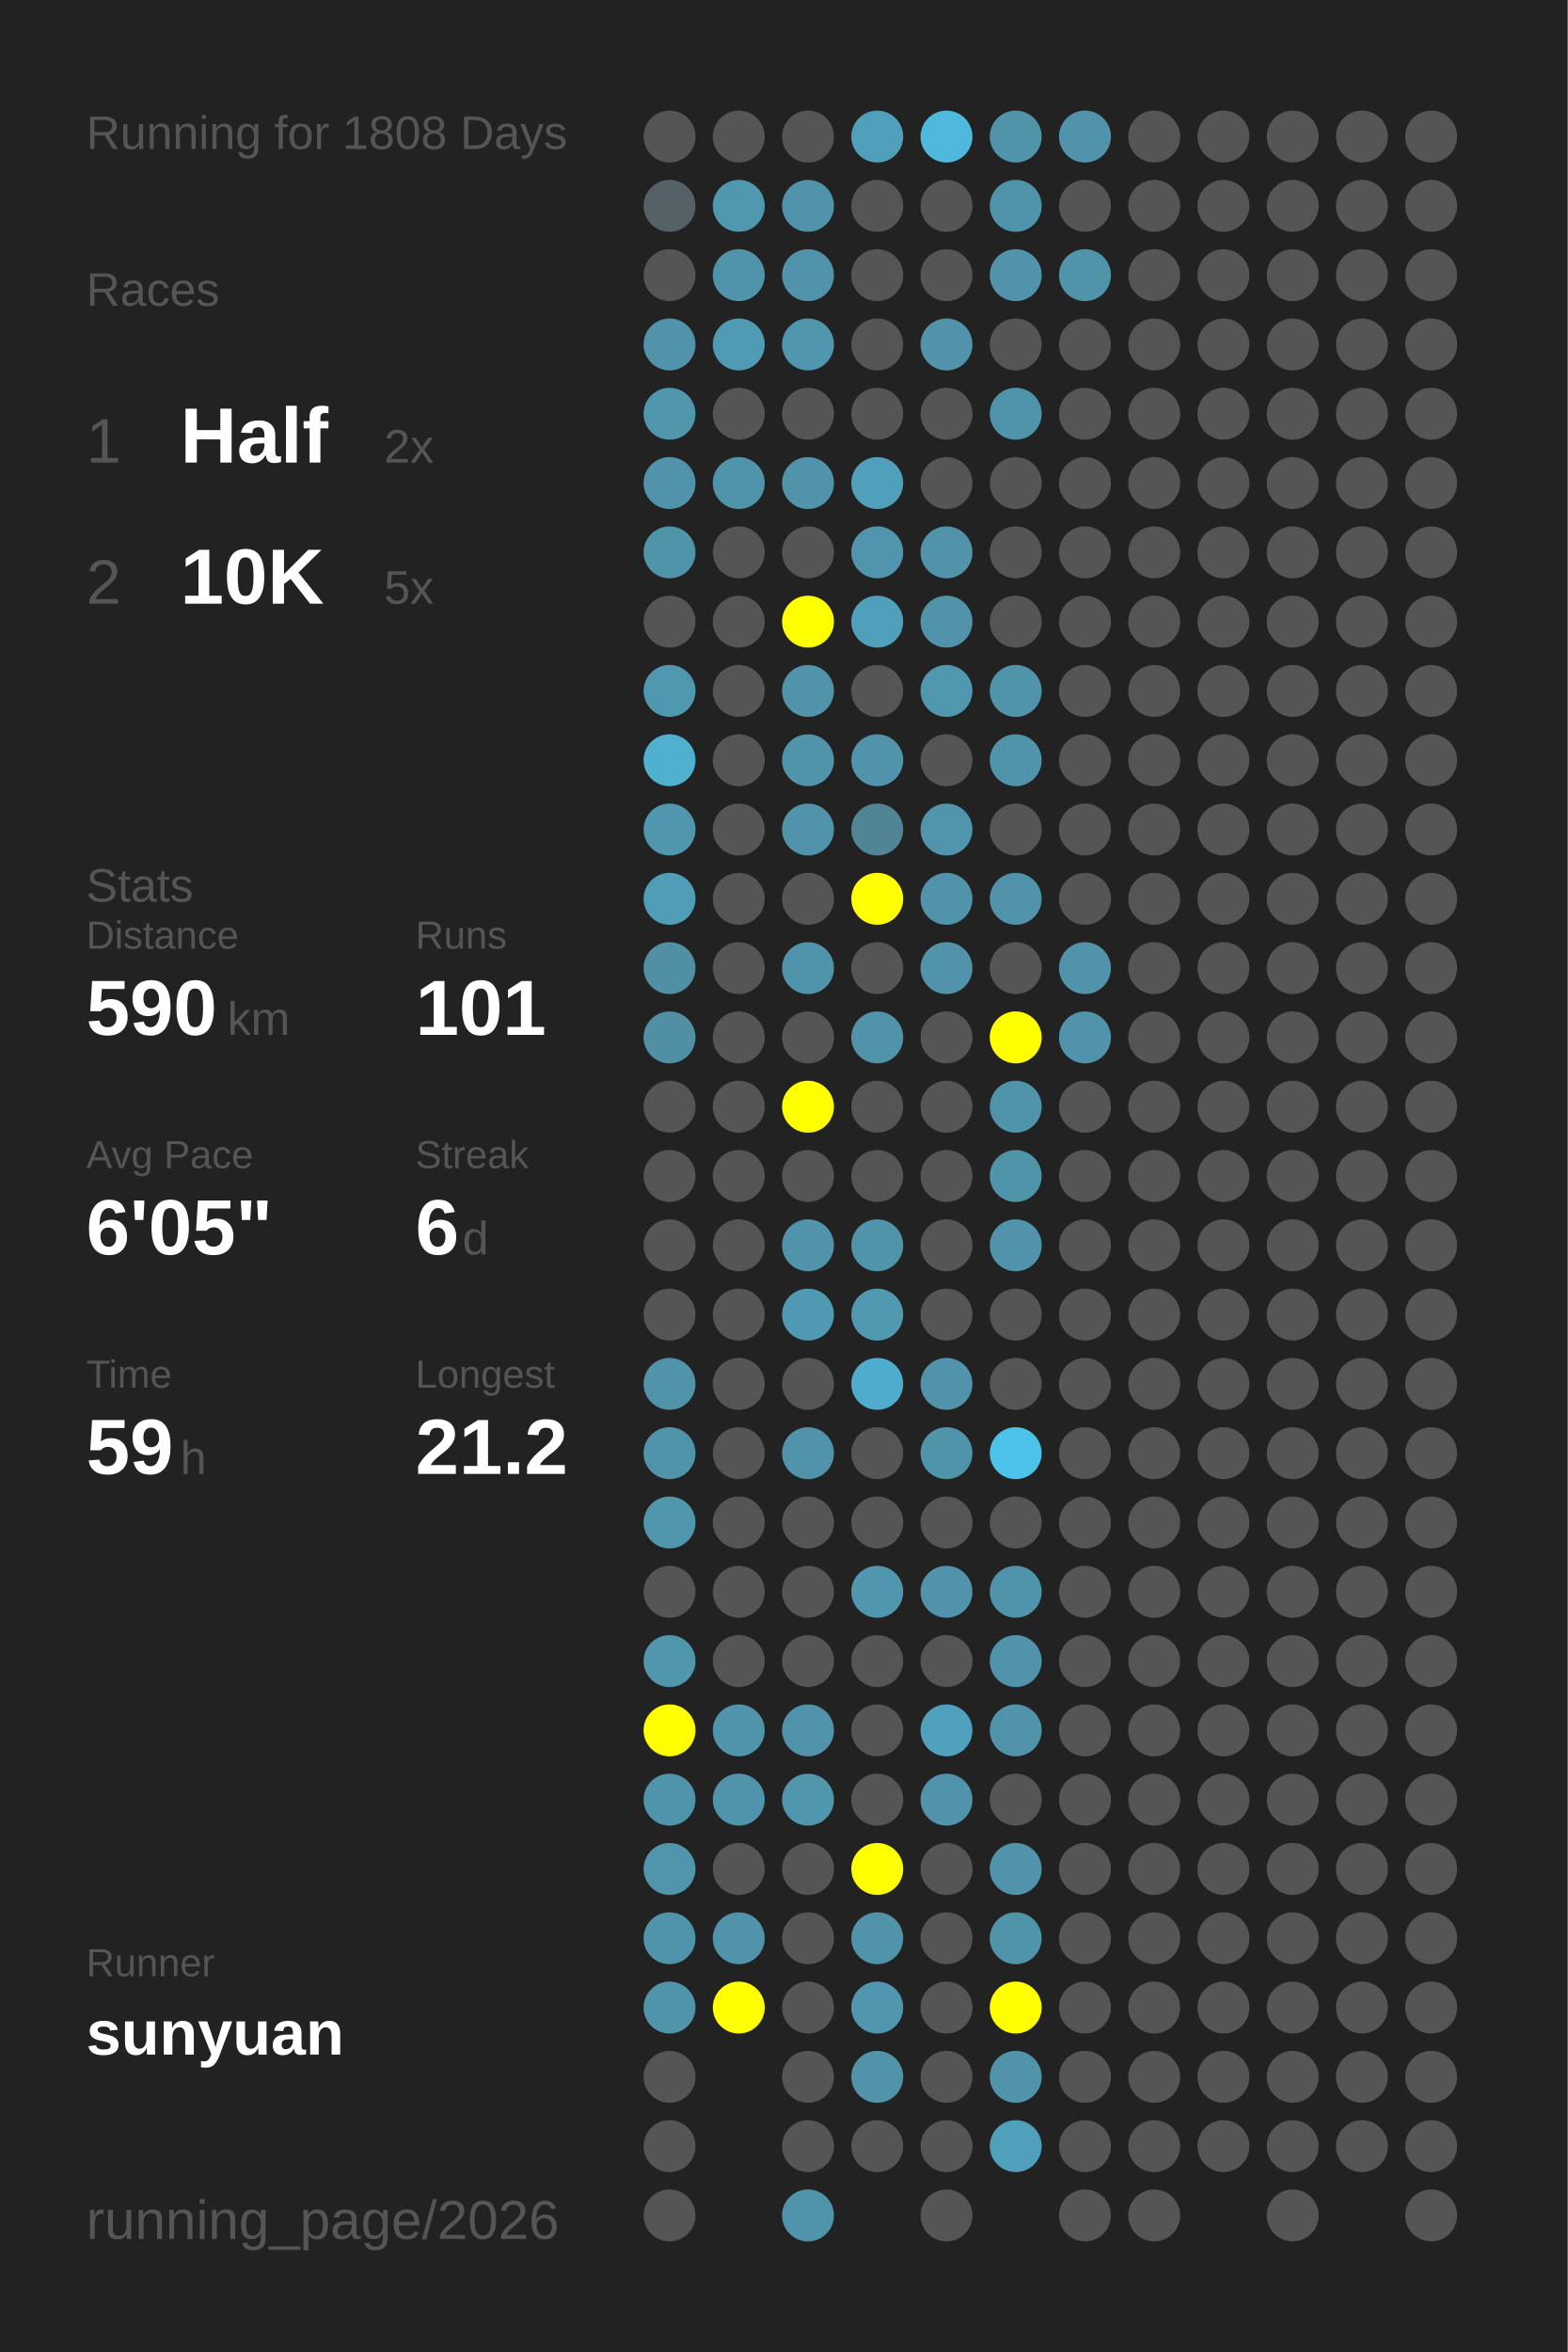
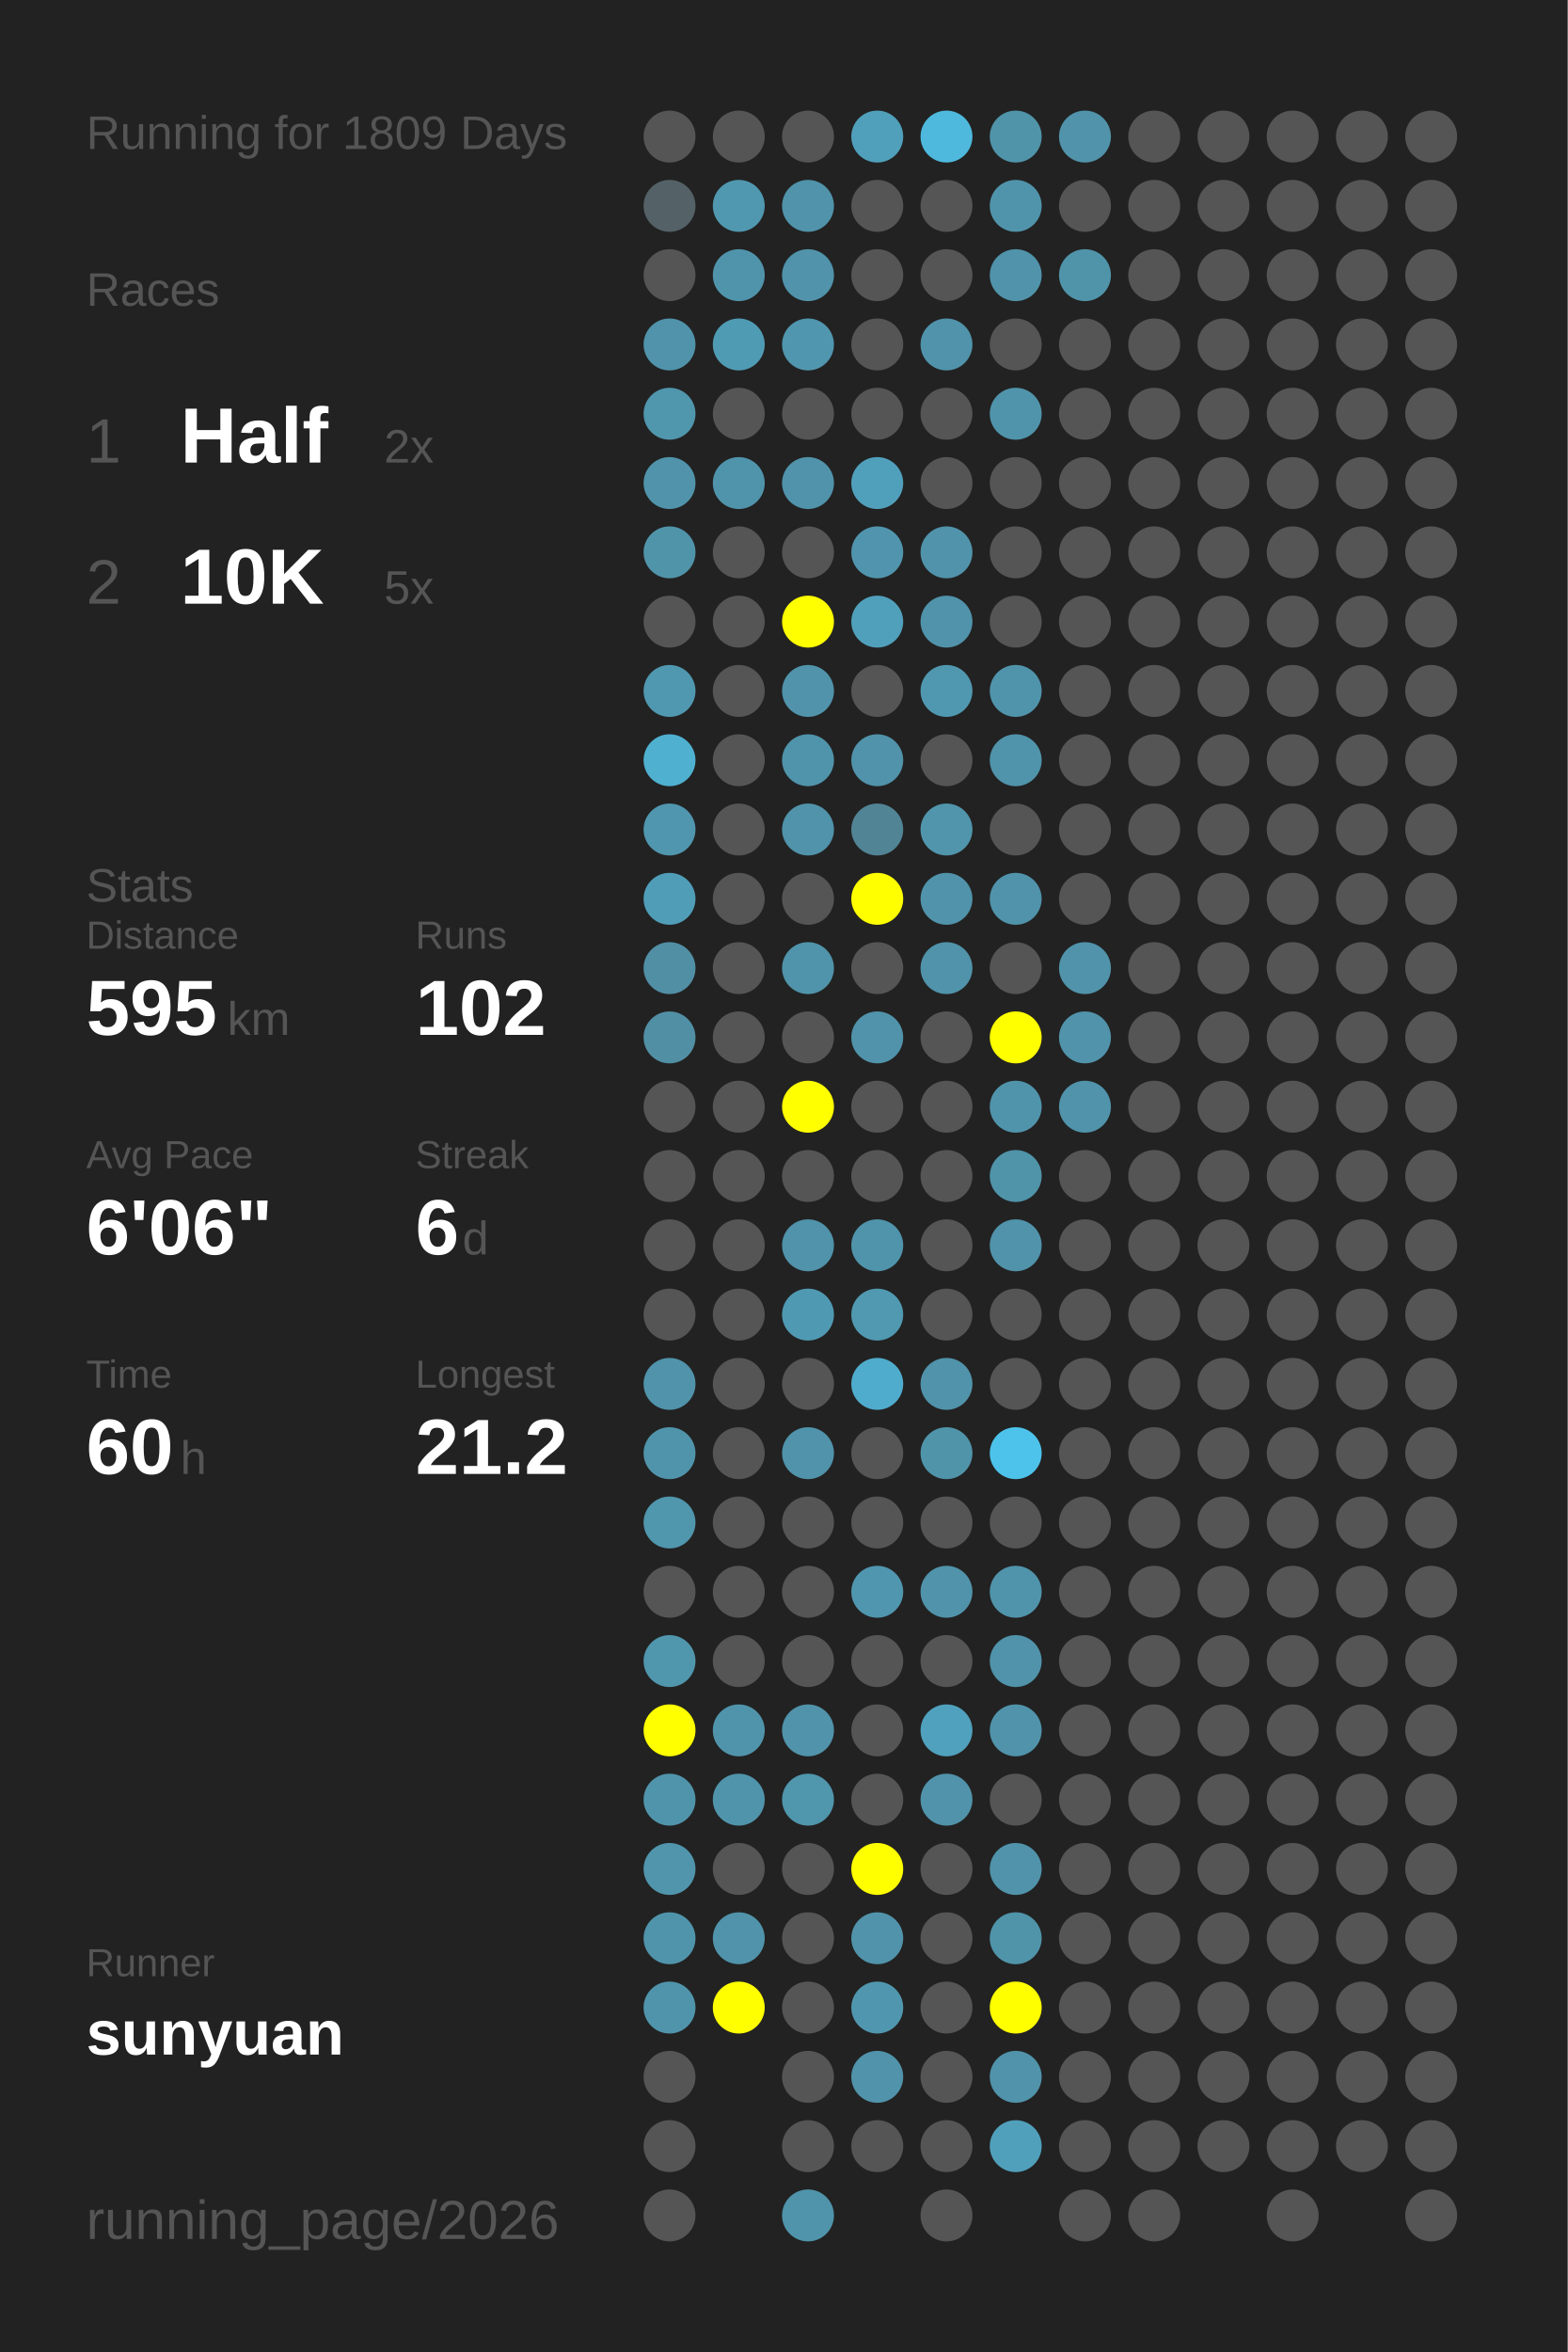
<svg xmlns="http://www.w3.org/2000/svg" baseProfile="full" height="300mm" version="1.1" viewBox="0,0,200,300" width="200mm">
  <defs />
  <rect fill="#222222" height="300" width="200" x="0" y="0" />
-   <text fill="#555555" style="font-size:6px; font-family:Arial;" x="11" y="19">Running for 1808 Days</text>
+   <text fill="#555555" style="font-size:6px; font-family:Arial;" x="11" y="19">Running for 1809 Days</text>
  <text fill="#555555" style="font-size:6px; font-family:Arial;" x="11" y="39">Races</text>
  <text fill="#555555" style="font-size:8px; font-family:Arial;" x="11" y="59">1</text>
  <text fill="#FFFFFF" style="font-size:10px; font-family:Arial; font-weight:bold;" x="23" y="59">Half</text>
  <text fill="#555555" style="font-size:6px; font-family:Arial;" x="49" y="59">2x</text>
  <text fill="#555555" style="font-size:8px; font-family:Arial;" x="11" y="77">2</text>
  <text fill="#FFFFFF" style="font-size:10px; font-family:Arial; font-weight:bold;" x="23" y="77">10K</text>
  <text fill="#555555" style="font-size:6px; font-family:Arial;" x="49" y="77">5x</text>
  <text fill="#555555" style="font-size:6px; font-family:Arial;" x="11" y="115">Stats</text>
  <text fill="#555555" style="font-size:5px; font-family:Arial;" x="11" y="121">Distance</text>
-   <text fill="#FFFFFF" style="font-size:10px; font-family:Arial; font-weight:bold;" x="11" y="132">590</text>
+   <text fill="#FFFFFF" style="font-size:10px; font-family:Arial; font-weight:bold;" x="11" y="132">595</text>
  <text fill="#555555" style="font-size:6px; font-family:Arial;" x="29" y="132">km</text>
  <text fill="#555555" style="font-size:5px; font-family:Arial;" x="53" y="121">Runs</text>
-   <text fill="#FFFFFF" style="font-size:10px; font-family:Arial; font-weight:bold;" x="53" y="132">101</text>
+   <text fill="#FFFFFF" style="font-size:10px; font-family:Arial; font-weight:bold;" x="53" y="132">102</text>
  <text fill="#555555" style="font-size:5px; font-family:Arial;" x="11" y="149">Avg Pace</text>
-   <text fill="#FFFFFF" style="font-size:10px; font-family:Arial; font-weight:bold;" x="11" y="160">6'05"</text>
+   <text fill="#FFFFFF" style="font-size:10px; font-family:Arial; font-weight:bold;" x="11" y="160">6'06"</text>
  <text fill="#555555" style="font-size:5px; font-family:Arial;" x="53" y="149">Streak</text>
  <text fill="#FFFFFF" style="font-size:10px; font-family:Arial; font-weight:bold;" x="53" y="160">6</text>
  <text fill="#555555" style="font-size:6px; font-family:Arial;" x="59" y="160">d</text>
  <text fill="#555555" style="font-size:5px; font-family:Arial;" x="11" y="177">Time</text>
-   <text fill="#FFFFFF" style="font-size:10px; font-family:Arial; font-weight:bold;" x="11" y="188">59</text>
+   <text fill="#FFFFFF" style="font-size:10px; font-family:Arial; font-weight:bold;" x="11" y="188">60</text>
  <text fill="#555555" style="font-size:6px; font-family:Arial;" x="23" y="188">h</text>
  <text fill="#555555" style="font-size:5px; font-family:Arial;" x="53" y="177">Longest</text>
  <text fill="#FFFFFF" style="font-size:10px; font-family:Arial; font-weight:bold;" x="53" y="188">21.2</text>
  <text fill="#555555" style="font-size:5px; font-family:Arial;" x="11" y="252.065">Runner</text>
  <text fill="#FFFFFF" style="font-size:8px; font-family:Arial; font-weight:bold;" x="11" y="262.065">sunyuan</text>
  <text fill="#555555" style="font-size:7px; font-family:Arial;" x="11" y="285.581">running_page/2026</text>
  <circle cx="85.417" cy="17.419" fill="#555555" r="3.312" />
  <circle cx="85.417" cy="26.258" fill="#546166" r="3.312" />
  <circle cx="85.417" cy="35.097" fill="#555555" r="3.312" />
  <circle cx="85.417" cy="43.935" fill="#5093aa" r="3.312" />
  <circle cx="85.417" cy="52.774" fill="#5096ad" r="3.312" />
  <circle cx="85.417" cy="61.613" fill="#5093aa" r="3.312" />
  <circle cx="85.417" cy="70.452" fill="#5094aa" r="3.312" />
  <circle cx="85.417" cy="79.29" fill="#555555" r="3.312" />
  <circle cx="85.417" cy="88.129" fill="#5098b0" r="3.312" />
  <circle cx="85.417" cy="96.968" fill="#4fb0d0" r="3.312" />
  <circle cx="85.417" cy="105.806" fill="#5096ae" r="3.312" />
  <circle cx="85.417" cy="114.645" fill="#509db8" r="3.312" />
  <circle cx="85.417" cy="123.484" fill="#518fa5" r="3.312" />
  <circle cx="85.417" cy="132.323" fill="#518fa4" r="3.312" />
  <circle cx="85.417" cy="141.161" fill="#555555" r="3.312" />
  <circle cx="85.417" cy="150" fill="#555555" r="3.312" />
  <circle cx="85.417" cy="158.839" fill="#555555" r="3.312" />
  <circle cx="85.417" cy="167.677" fill="#555555" r="3.312" />
  <circle cx="85.417" cy="176.516" fill="#5093aa" r="3.312" />
  <circle cx="85.417" cy="185.355" fill="#5094ab" r="3.312" />
  <circle cx="85.417" cy="194.194" fill="#5096ad" r="3.312" />
  <circle cx="85.417" cy="203.032" fill="#555555" r="3.312" />
  <circle cx="85.417" cy="211.871" fill="#5096ad" r="3.312" />
  <circle cx="85.417" cy="220.71" fill="#FFFF00" r="3.312" />
  <circle cx="85.417" cy="229.548" fill="#5094ab" r="3.312" />
  <circle cx="85.417" cy="238.387" fill="#5095ac" r="3.312" />
  <circle cx="85.417" cy="247.226" fill="#5094ab" r="3.312" />
  <circle cx="85.417" cy="256.065" fill="#5094ab" r="3.312" />
  <circle cx="85.417" cy="264.903" fill="#555555" r="3.312" />
  <circle cx="85.417" cy="273.742" fill="#555555" r="3.312" />
  <circle cx="85.417" cy="282.581" fill="#555555" r="3.312" />
  <circle cx="94.25" cy="17.419" fill="#555555" r="3.312" />
  <circle cx="94.25" cy="26.258" fill="#5098b0" r="3.312" />
  <circle cx="94.25" cy="35.097" fill="#5094ab" r="3.312" />
  <circle cx="94.25" cy="43.935" fill="#509bb4" r="3.312" />
  <circle cx="94.25" cy="52.774" fill="#555555" r="3.312" />
  <circle cx="94.25" cy="61.613" fill="#5094ab" r="3.312" />
  <circle cx="94.25" cy="70.452" fill="#555555" r="3.312" />
  <circle cx="94.25" cy="79.29" fill="#555555" r="3.312" />
  <circle cx="94.25" cy="88.129" fill="#555555" r="3.312" />
  <circle cx="94.25" cy="96.968" fill="#555555" r="3.312" />
  <circle cx="94.25" cy="105.806" fill="#555555" r="3.312" />
  <circle cx="94.25" cy="114.645" fill="#555555" r="3.312" />
  <circle cx="94.25" cy="123.484" fill="#555555" r="3.312" />
  <circle cx="94.25" cy="132.323" fill="#555555" r="3.312" />
  <circle cx="94.25" cy="141.161" fill="#555555" r="3.312" />
  <circle cx="94.25" cy="150" fill="#555555" r="3.312" />
  <circle cx="94.25" cy="158.839" fill="#555555" r="3.312" />
  <circle cx="94.25" cy="167.677" fill="#555555" r="3.312" />
  <circle cx="94.25" cy="176.516" fill="#555555" r="3.312" />
  <circle cx="94.25" cy="185.355" fill="#555555" r="3.312" />
  <circle cx="94.25" cy="194.194" fill="#555555" r="3.312" />
  <circle cx="94.25" cy="203.032" fill="#555555" r="3.312" />
  <circle cx="94.25" cy="211.871" fill="#555555" r="3.312" />
  <circle cx="94.25" cy="220.71" fill="#5094ab" r="3.312" />
  <circle cx="94.25" cy="229.548" fill="#5094ab" r="3.312" />
  <circle cx="94.25" cy="238.387" fill="#555555" r="3.312" />
  <circle cx="94.25" cy="247.226" fill="#5093aa" r="3.312" />
  <circle cx="94.25" cy="256.065" fill="#FFFF00" r="3.312" />
  <circle cx="103.083" cy="17.419" fill="#555555" r="3.312" />
  <circle cx="103.083" cy="26.258" fill="#5093aa" r="3.312" />
  <circle cx="103.083" cy="35.097" fill="#5093aa" r="3.312" />
  <circle cx="103.083" cy="43.935" fill="#5096ae" r="3.312" />
  <circle cx="103.083" cy="52.774" fill="#555555" r="3.312" />
  <circle cx="103.083" cy="61.613" fill="#5093aa" r="3.312" />
  <circle cx="103.083" cy="70.452" fill="#555555" r="3.312" />
  <circle cx="103.083" cy="79.29" fill="#FFFF00" r="3.312" />
  <circle cx="103.083" cy="88.129" fill="#5093aa" r="3.312" />
  <circle cx="103.083" cy="96.968" fill="#5094ab" r="3.312" />
  <circle cx="103.083" cy="105.806" fill="#5093aa" r="3.312" />
  <circle cx="103.083" cy="114.645" fill="#555555" r="3.312" />
  <circle cx="103.083" cy="123.484" fill="#5094ab" r="3.312" />
  <circle cx="103.083" cy="132.323" fill="#555555" r="3.312" />
  <circle cx="103.083" cy="141.161" fill="#FFFF00" r="3.312" />
  <circle cx="103.083" cy="150" fill="#555555" r="3.312" />
  <circle cx="103.083" cy="158.839" fill="#5093aa" r="3.312" />
  <circle cx="103.083" cy="167.677" fill="#5099b2" r="3.312" />
  <circle cx="103.083" cy="176.516" fill="#555555" r="3.312" />
  <circle cx="103.083" cy="185.355" fill="#5093aa" r="3.312" />
  <circle cx="103.083" cy="194.194" fill="#555555" r="3.312" />
  <circle cx="103.083" cy="203.032" fill="#555555" r="3.312" />
  <circle cx="103.083" cy="211.871" fill="#555555" r="3.312" />
  <circle cx="103.083" cy="220.71" fill="#5093aa" r="3.312" />
  <circle cx="103.083" cy="229.548" fill="#5096ad" r="3.312" />
  <circle cx="103.083" cy="238.387" fill="#555555" r="3.312" />
  <circle cx="103.083" cy="247.226" fill="#555555" r="3.312" />
  <circle cx="103.083" cy="256.065" fill="#555555" r="3.312" />
  <circle cx="103.083" cy="264.903" fill="#555555" r="3.312" />
  <circle cx="103.083" cy="273.742" fill="#555555" r="3.312" />
  <circle cx="103.083" cy="282.581" fill="#5094ab" r="3.312" />
  <circle cx="111.917" cy="17.419" fill="#50a0bb" r="3.312" />
  <circle cx="111.917" cy="26.258" fill="#555555" r="3.312" />
  <circle cx="111.917" cy="35.097" fill="#555555" r="3.312" />
  <circle cx="111.917" cy="43.935" fill="#555555" r="3.312" />
  <circle cx="111.917" cy="52.774" fill="#555555" r="3.312" />
  <circle cx="111.917" cy="61.613" fill="#50a0bc" r="3.312" />
  <circle cx="111.917" cy="70.452" fill="#5095ad" r="3.312" />
  <circle cx="111.917" cy="79.29" fill="#50a0bb" r="3.312" />
  <circle cx="111.917" cy="88.129" fill="#555555" r="3.312" />
  <circle cx="111.917" cy="96.968" fill="#5093aa" r="3.312" />
  <circle cx="111.917" cy="105.806" fill="#518495" r="3.312" />
  <circle cx="111.917" cy="114.645" fill="#FFFF00" r="3.312" />
  <circle cx="111.917" cy="123.484" fill="#555555" r="3.312" />
  <circle cx="111.917" cy="132.323" fill="#5093aa" r="3.312" />
  <circle cx="111.917" cy="141.161" fill="#555555" r="3.312" />
  <circle cx="111.917" cy="150" fill="#555555" r="3.312" />
  <circle cx="111.917" cy="158.839" fill="#5094ab" r="3.312" />
  <circle cx="111.917" cy="167.677" fill="#5099b1" r="3.312" />
  <circle cx="111.917" cy="176.516" fill="#4faccc" r="3.312" />
  <circle cx="111.917" cy="185.355" fill="#555555" r="3.312" />
  <circle cx="111.917" cy="194.194" fill="#555555" r="3.312" />
  <circle cx="111.917" cy="203.032" fill="#5096ae" r="3.312" />
  <circle cx="111.917" cy="211.871" fill="#555555" r="3.312" />
  <circle cx="111.917" cy="220.71" fill="#555555" r="3.312" />
  <circle cx="111.917" cy="229.548" fill="#555555" r="3.312" />
  <circle cx="111.917" cy="238.387" fill="#FFFF00" r="3.312" />
  <circle cx="111.917" cy="247.226" fill="#5093aa" r="3.312" />
  <circle cx="111.917" cy="256.065" fill="#5096ae" r="3.312" />
  <circle cx="111.917" cy="264.903" fill="#5093aa" r="3.312" />
  <circle cx="111.917" cy="273.742" fill="#555555" r="3.312" />
  <circle cx="120.75" cy="17.419" fill="#4eb9dd" r="3.312" />
  <circle cx="120.75" cy="26.258" fill="#555555" r="3.312" />
  <circle cx="120.75" cy="35.097" fill="#555555" r="3.312" />
  <circle cx="120.75" cy="43.935" fill="#5093aa" r="3.312" />
  <circle cx="120.75" cy="52.774" fill="#555555" r="3.312" />
  <circle cx="120.75" cy="61.613" fill="#555555" r="3.312" />
  <circle cx="120.75" cy="70.452" fill="#5093aa" r="3.312" />
  <circle cx="120.75" cy="79.29" fill="#5093aa" r="3.312" />
  <circle cx="120.75" cy="88.129" fill="#5098b0" r="3.312" />
  <circle cx="120.75" cy="96.968" fill="#555555" r="3.312" />
  <circle cx="120.75" cy="105.806" fill="#5095ac" r="3.312" />
  <circle cx="120.75" cy="114.645" fill="#5093aa" r="3.312" />
  <circle cx="120.75" cy="123.484" fill="#5093aa" r="3.312" />
  <circle cx="120.75" cy="132.323" fill="#555555" r="3.312" />
  <circle cx="120.75" cy="141.161" fill="#555555" r="3.312" />
  <circle cx="120.75" cy="150" fill="#555555" r="3.312" />
  <circle cx="120.75" cy="158.839" fill="#555555" r="3.312" />
  <circle cx="120.75" cy="167.677" fill="#555555" r="3.312" />
  <circle cx="120.75" cy="176.516" fill="#5093aa" r="3.312" />
  <circle cx="120.75" cy="185.355" fill="#5094aa" r="3.312" />
  <circle cx="120.75" cy="194.194" fill="#555555" r="3.312" />
  <circle cx="120.75" cy="203.032" fill="#5093aa" r="3.312" />
  <circle cx="120.75" cy="211.871" fill="#555555" r="3.312" />
  <circle cx="120.75" cy="220.71" fill="#50a1bd" r="3.312" />
  <circle cx="120.75" cy="229.548" fill="#5093aa" r="3.312" />
  <circle cx="120.75" cy="238.387" fill="#555555" r="3.312" />
  <circle cx="120.75" cy="247.226" fill="#555555" r="3.312" />
  <circle cx="120.75" cy="256.065" fill="#555555" r="3.312" />
  <circle cx="120.75" cy="264.903" fill="#555555" r="3.312" />
  <circle cx="120.75" cy="273.742" fill="#555555" r="3.312" />
  <circle cx="120.75" cy="282.581" fill="#555555" r="3.312" />
  <circle cx="129.583" cy="17.419" fill="#5094aa" r="3.312" />
  <circle cx="129.583" cy="26.258" fill="#5094ab" r="3.312" />
  <circle cx="129.583" cy="35.097" fill="#5093aa" r="3.312" />
  <circle cx="129.583" cy="43.935" fill="#555555" r="3.312" />
  <circle cx="129.583" cy="52.774" fill="#5094ab" r="3.312" />
  <circle cx="129.583" cy="61.613" fill="#555555" r="3.312" />
  <circle cx="129.583" cy="70.452" fill="#555555" r="3.312" />
  <circle cx="129.583" cy="79.29" fill="#555555" r="3.312" />
  <circle cx="129.583" cy="88.129" fill="#5094ab" r="3.312" />
  <circle cx="129.583" cy="96.968" fill="#5094ab" r="3.312" />
  <circle cx="129.583" cy="105.806" fill="#555555" r="3.312" />
  <circle cx="129.583" cy="114.645" fill="#5093aa" r="3.312" />
  <circle cx="129.583" cy="123.484" fill="#555555" r="3.312" />
  <circle cx="129.583" cy="132.323" fill="#FFFF00" r="3.312" />
  <circle cx="129.583" cy="141.161" fill="#5094ab" r="3.312" />
  <circle cx="129.583" cy="150" fill="#5094aa" r="3.312" />
  <circle cx="129.583" cy="158.839" fill="#5093aa" r="3.312" />
  <circle cx="129.583" cy="167.677" fill="#555555" r="3.312" />
  <circle cx="129.583" cy="176.516" fill="#555555" r="3.312" />
  <circle cx="129.583" cy="185.355" fill="#4dc3eb" r="3.312" />
  <circle cx="129.583" cy="194.194" fill="#555555" r="3.312" />
  <circle cx="129.583" cy="203.032" fill="#5094ab" r="3.312" />
  <circle cx="129.583" cy="211.871" fill="#5093aa" r="3.312" />
  <circle cx="129.583" cy="220.71" fill="#5093aa" r="3.312" />
  <circle cx="129.583" cy="229.548" fill="#555555" r="3.312" />
  <circle cx="129.583" cy="238.387" fill="#5093aa" r="3.312" />
  <circle cx="129.583" cy="247.226" fill="#5094aa" r="3.312" />
  <circle cx="129.583" cy="256.065" fill="#FFFF00" r="3.312" />
  <circle cx="129.583" cy="264.903" fill="#5093aa" r="3.312" />
  <circle cx="129.583" cy="273.742" fill="#50a0bb" r="3.312" />
  <circle cx="138.417" cy="17.419" fill="#5093aa" r="3.312" />
  <circle cx="138.417" cy="26.258" fill="#555555" r="3.312" />
  <circle cx="138.417" cy="35.097" fill="#5094aa" r="3.312" />
  <circle cx="138.417" cy="43.935" fill="#555555" r="3.312" />
  <circle cx="138.417" cy="52.774" fill="#555555" r="3.312" />
  <circle cx="138.417" cy="61.613" fill="#555555" r="3.312" />
  <circle cx="138.417" cy="70.452" fill="#555555" r="3.312" />
  <circle cx="138.417" cy="79.29" fill="#555555" r="3.312" />
  <circle cx="138.417" cy="88.129" fill="#555555" r="3.312" />
  <circle cx="138.417" cy="96.968" fill="#555555" r="3.312" />
  <circle cx="138.417" cy="105.806" fill="#555555" r="3.312" />
  <circle cx="138.417" cy="114.645" fill="#555555" r="3.312" />
  <circle cx="138.417" cy="123.484" fill="#5093aa" r="3.312" />
  <circle cx="138.417" cy="132.323" fill="#5093aa" r="3.312" />
-   <circle cx="138.417" cy="141.161" fill="#555555" r="3.312" />
+   <circle cx="138.417" cy="141.161" fill="#5093aa" r="3.312" />
  <circle cx="138.417" cy="150" fill="#555555" r="3.312" />
  <circle cx="138.417" cy="158.839" fill="#555555" r="3.312" />
  <circle cx="138.417" cy="167.677" fill="#555555" r="3.312" />
  <circle cx="138.417" cy="176.516" fill="#555555" r="3.312" />
  <circle cx="138.417" cy="185.355" fill="#555555" r="3.312" />
  <circle cx="138.417" cy="194.194" fill="#555555" r="3.312" />
  <circle cx="138.417" cy="203.032" fill="#555555" r="3.312" />
  <circle cx="138.417" cy="211.871" fill="#555555" r="3.312" />
  <circle cx="138.417" cy="220.71" fill="#555555" r="3.312" />
  <circle cx="138.417" cy="229.548" fill="#555555" r="3.312" />
  <circle cx="138.417" cy="238.387" fill="#555555" r="3.312" />
  <circle cx="138.417" cy="247.226" fill="#555555" r="3.312" />
  <circle cx="138.417" cy="256.065" fill="#555555" r="3.312" />
  <circle cx="138.417" cy="264.903" fill="#555555" r="3.312" />
  <circle cx="138.417" cy="273.742" fill="#555555" r="3.312" />
  <circle cx="138.417" cy="282.581" fill="#555555" r="3.312" />
  <circle cx="147.25" cy="17.419" fill="#555555" r="3.312" />
  <circle cx="147.25" cy="26.258" fill="#555555" r="3.312" />
  <circle cx="147.25" cy="35.097" fill="#555555" r="3.312" />
  <circle cx="147.25" cy="43.935" fill="#555555" r="3.312" />
  <circle cx="147.25" cy="52.774" fill="#555555" r="3.312" />
  <circle cx="147.25" cy="61.613" fill="#555555" r="3.312" />
  <circle cx="147.25" cy="70.452" fill="#555555" r="3.312" />
  <circle cx="147.25" cy="79.29" fill="#555555" r="3.312" />
  <circle cx="147.25" cy="88.129" fill="#555555" r="3.312" />
  <circle cx="147.25" cy="96.968" fill="#555555" r="3.312" />
  <circle cx="147.25" cy="105.806" fill="#555555" r="3.312" />
  <circle cx="147.25" cy="114.645" fill="#555555" r="3.312" />
  <circle cx="147.25" cy="123.484" fill="#555555" r="3.312" />
  <circle cx="147.25" cy="132.323" fill="#555555" r="3.312" />
  <circle cx="147.25" cy="141.161" fill="#555555" r="3.312" />
  <circle cx="147.25" cy="150" fill="#555555" r="3.312" />
  <circle cx="147.25" cy="158.839" fill="#555555" r="3.312" />
  <circle cx="147.25" cy="167.677" fill="#555555" r="3.312" />
  <circle cx="147.25" cy="176.516" fill="#555555" r="3.312" />
  <circle cx="147.25" cy="185.355" fill="#555555" r="3.312" />
  <circle cx="147.25" cy="194.194" fill="#555555" r="3.312" />
  <circle cx="147.25" cy="203.032" fill="#555555" r="3.312" />
  <circle cx="147.25" cy="211.871" fill="#555555" r="3.312" />
  <circle cx="147.25" cy="220.71" fill="#555555" r="3.312" />
  <circle cx="147.25" cy="229.548" fill="#555555" r="3.312" />
  <circle cx="147.25" cy="238.387" fill="#555555" r="3.312" />
  <circle cx="147.25" cy="247.226" fill="#555555" r="3.312" />
  <circle cx="147.25" cy="256.065" fill="#555555" r="3.312" />
  <circle cx="147.25" cy="264.903" fill="#555555" r="3.312" />
  <circle cx="147.25" cy="273.742" fill="#555555" r="3.312" />
  <circle cx="147.25" cy="282.581" fill="#555555" r="3.312" />
  <circle cx="156.083" cy="17.419" fill="#555555" r="3.312" />
  <circle cx="156.083" cy="26.258" fill="#555555" r="3.312" />
  <circle cx="156.083" cy="35.097" fill="#555555" r="3.312" />
  <circle cx="156.083" cy="43.935" fill="#555555" r="3.312" />
  <circle cx="156.083" cy="52.774" fill="#555555" r="3.312" />
  <circle cx="156.083" cy="61.613" fill="#555555" r="3.312" />
  <circle cx="156.083" cy="70.452" fill="#555555" r="3.312" />
  <circle cx="156.083" cy="79.29" fill="#555555" r="3.312" />
  <circle cx="156.083" cy="88.129" fill="#555555" r="3.312" />
  <circle cx="156.083" cy="96.968" fill="#555555" r="3.312" />
  <circle cx="156.083" cy="105.806" fill="#555555" r="3.312" />
  <circle cx="156.083" cy="114.645" fill="#555555" r="3.312" />
  <circle cx="156.083" cy="123.484" fill="#555555" r="3.312" />
  <circle cx="156.083" cy="132.323" fill="#555555" r="3.312" />
  <circle cx="156.083" cy="141.161" fill="#555555" r="3.312" />
  <circle cx="156.083" cy="150" fill="#555555" r="3.312" />
  <circle cx="156.083" cy="158.839" fill="#555555" r="3.312" />
  <circle cx="156.083" cy="167.677" fill="#555555" r="3.312" />
  <circle cx="156.083" cy="176.516" fill="#555555" r="3.312" />
  <circle cx="156.083" cy="185.355" fill="#555555" r="3.312" />
  <circle cx="156.083" cy="194.194" fill="#555555" r="3.312" />
  <circle cx="156.083" cy="203.032" fill="#555555" r="3.312" />
  <circle cx="156.083" cy="211.871" fill="#555555" r="3.312" />
  <circle cx="156.083" cy="220.71" fill="#555555" r="3.312" />
  <circle cx="156.083" cy="229.548" fill="#555555" r="3.312" />
  <circle cx="156.083" cy="238.387" fill="#555555" r="3.312" />
  <circle cx="156.083" cy="247.226" fill="#555555" r="3.312" />
  <circle cx="156.083" cy="256.065" fill="#555555" r="3.312" />
  <circle cx="156.083" cy="264.903" fill="#555555" r="3.312" />
  <circle cx="156.083" cy="273.742" fill="#555555" r="3.312" />
  <circle cx="164.917" cy="17.419" fill="#555555" r="3.312" />
  <circle cx="164.917" cy="26.258" fill="#555555" r="3.312" />
  <circle cx="164.917" cy="35.097" fill="#555555" r="3.312" />
  <circle cx="164.917" cy="43.935" fill="#555555" r="3.312" />
  <circle cx="164.917" cy="52.774" fill="#555555" r="3.312" />
  <circle cx="164.917" cy="61.613" fill="#555555" r="3.312" />
  <circle cx="164.917" cy="70.452" fill="#555555" r="3.312" />
  <circle cx="164.917" cy="79.29" fill="#555555" r="3.312" />
  <circle cx="164.917" cy="88.129" fill="#555555" r="3.312" />
  <circle cx="164.917" cy="96.968" fill="#555555" r="3.312" />
  <circle cx="164.917" cy="105.806" fill="#555555" r="3.312" />
  <circle cx="164.917" cy="114.645" fill="#555555" r="3.312" />
  <circle cx="164.917" cy="123.484" fill="#555555" r="3.312" />
  <circle cx="164.917" cy="132.323" fill="#555555" r="3.312" />
  <circle cx="164.917" cy="141.161" fill="#555555" r="3.312" />
  <circle cx="164.917" cy="150" fill="#555555" r="3.312" />
  <circle cx="164.917" cy="158.839" fill="#555555" r="3.312" />
  <circle cx="164.917" cy="167.677" fill="#555555" r="3.312" />
  <circle cx="164.917" cy="176.516" fill="#555555" r="3.312" />
  <circle cx="164.917" cy="185.355" fill="#555555" r="3.312" />
  <circle cx="164.917" cy="194.194" fill="#555555" r="3.312" />
  <circle cx="164.917" cy="203.032" fill="#555555" r="3.312" />
  <circle cx="164.917" cy="211.871" fill="#555555" r="3.312" />
  <circle cx="164.917" cy="220.71" fill="#555555" r="3.312" />
  <circle cx="164.917" cy="229.548" fill="#555555" r="3.312" />
  <circle cx="164.917" cy="238.387" fill="#555555" r="3.312" />
  <circle cx="164.917" cy="247.226" fill="#555555" r="3.312" />
  <circle cx="164.917" cy="256.065" fill="#555555" r="3.312" />
  <circle cx="164.917" cy="264.903" fill="#555555" r="3.312" />
  <circle cx="164.917" cy="273.742" fill="#555555" r="3.312" />
  <circle cx="164.917" cy="282.581" fill="#555555" r="3.312" />
  <circle cx="173.75" cy="17.419" fill="#555555" r="3.312" />
  <circle cx="173.75" cy="26.258" fill="#555555" r="3.312" />
  <circle cx="173.75" cy="35.097" fill="#555555" r="3.312" />
  <circle cx="173.75" cy="43.935" fill="#555555" r="3.312" />
  <circle cx="173.75" cy="52.774" fill="#555555" r="3.312" />
  <circle cx="173.75" cy="61.613" fill="#555555" r="3.312" />
  <circle cx="173.75" cy="70.452" fill="#555555" r="3.312" />
  <circle cx="173.75" cy="79.29" fill="#555555" r="3.312" />
  <circle cx="173.75" cy="88.129" fill="#555555" r="3.312" />
  <circle cx="173.75" cy="96.968" fill="#555555" r="3.312" />
  <circle cx="173.75" cy="105.806" fill="#555555" r="3.312" />
  <circle cx="173.75" cy="114.645" fill="#555555" r="3.312" />
  <circle cx="173.75" cy="123.484" fill="#555555" r="3.312" />
  <circle cx="173.75" cy="132.323" fill="#555555" r="3.312" />
  <circle cx="173.75" cy="141.161" fill="#555555" r="3.312" />
  <circle cx="173.75" cy="150" fill="#555555" r="3.312" />
  <circle cx="173.75" cy="158.839" fill="#555555" r="3.312" />
  <circle cx="173.75" cy="167.677" fill="#555555" r="3.312" />
  <circle cx="173.75" cy="176.516" fill="#555555" r="3.312" />
  <circle cx="173.75" cy="185.355" fill="#555555" r="3.312" />
  <circle cx="173.75" cy="194.194" fill="#555555" r="3.312" />
  <circle cx="173.75" cy="203.032" fill="#555555" r="3.312" />
  <circle cx="173.75" cy="211.871" fill="#555555" r="3.312" />
  <circle cx="173.75" cy="220.71" fill="#555555" r="3.312" />
  <circle cx="173.75" cy="229.548" fill="#555555" r="3.312" />
  <circle cx="173.75" cy="238.387" fill="#555555" r="3.312" />
  <circle cx="173.75" cy="247.226" fill="#555555" r="3.312" />
  <circle cx="173.75" cy="256.065" fill="#555555" r="3.312" />
  <circle cx="173.75" cy="264.903" fill="#555555" r="3.312" />
  <circle cx="173.75" cy="273.742" fill="#555555" r="3.312" />
  <circle cx="182.583" cy="17.419" fill="#555555" r="3.312" />
  <circle cx="182.583" cy="26.258" fill="#555555" r="3.312" />
  <circle cx="182.583" cy="35.097" fill="#555555" r="3.312" />
  <circle cx="182.583" cy="43.935" fill="#555555" r="3.312" />
  <circle cx="182.583" cy="52.774" fill="#555555" r="3.312" />
  <circle cx="182.583" cy="61.613" fill="#555555" r="3.312" />
  <circle cx="182.583" cy="70.452" fill="#555555" r="3.312" />
  <circle cx="182.583" cy="79.29" fill="#555555" r="3.312" />
  <circle cx="182.583" cy="88.129" fill="#555555" r="3.312" />
  <circle cx="182.583" cy="96.968" fill="#555555" r="3.312" />
  <circle cx="182.583" cy="105.806" fill="#555555" r="3.312" />
  <circle cx="182.583" cy="114.645" fill="#555555" r="3.312" />
  <circle cx="182.583" cy="123.484" fill="#555555" r="3.312" />
  <circle cx="182.583" cy="132.323" fill="#555555" r="3.312" />
  <circle cx="182.583" cy="141.161" fill="#555555" r="3.312" />
  <circle cx="182.583" cy="150" fill="#555555" r="3.312" />
  <circle cx="182.583" cy="158.839" fill="#555555" r="3.312" />
  <circle cx="182.583" cy="167.677" fill="#555555" r="3.312" />
  <circle cx="182.583" cy="176.516" fill="#555555" r="3.312" />
  <circle cx="182.583" cy="185.355" fill="#555555" r="3.312" />
  <circle cx="182.583" cy="194.194" fill="#555555" r="3.312" />
  <circle cx="182.583" cy="203.032" fill="#555555" r="3.312" />
  <circle cx="182.583" cy="211.871" fill="#555555" r="3.312" />
  <circle cx="182.583" cy="220.71" fill="#555555" r="3.312" />
  <circle cx="182.583" cy="229.548" fill="#555555" r="3.312" />
  <circle cx="182.583" cy="238.387" fill="#555555" r="3.312" />
  <circle cx="182.583" cy="247.226" fill="#555555" r="3.312" />
  <circle cx="182.583" cy="256.065" fill="#555555" r="3.312" />
  <circle cx="182.583" cy="264.903" fill="#555555" r="3.312" />
  <circle cx="182.583" cy="273.742" fill="#555555" r="3.312" />
  <circle cx="182.583" cy="282.581" fill="#555555" r="3.312" />
</svg>
